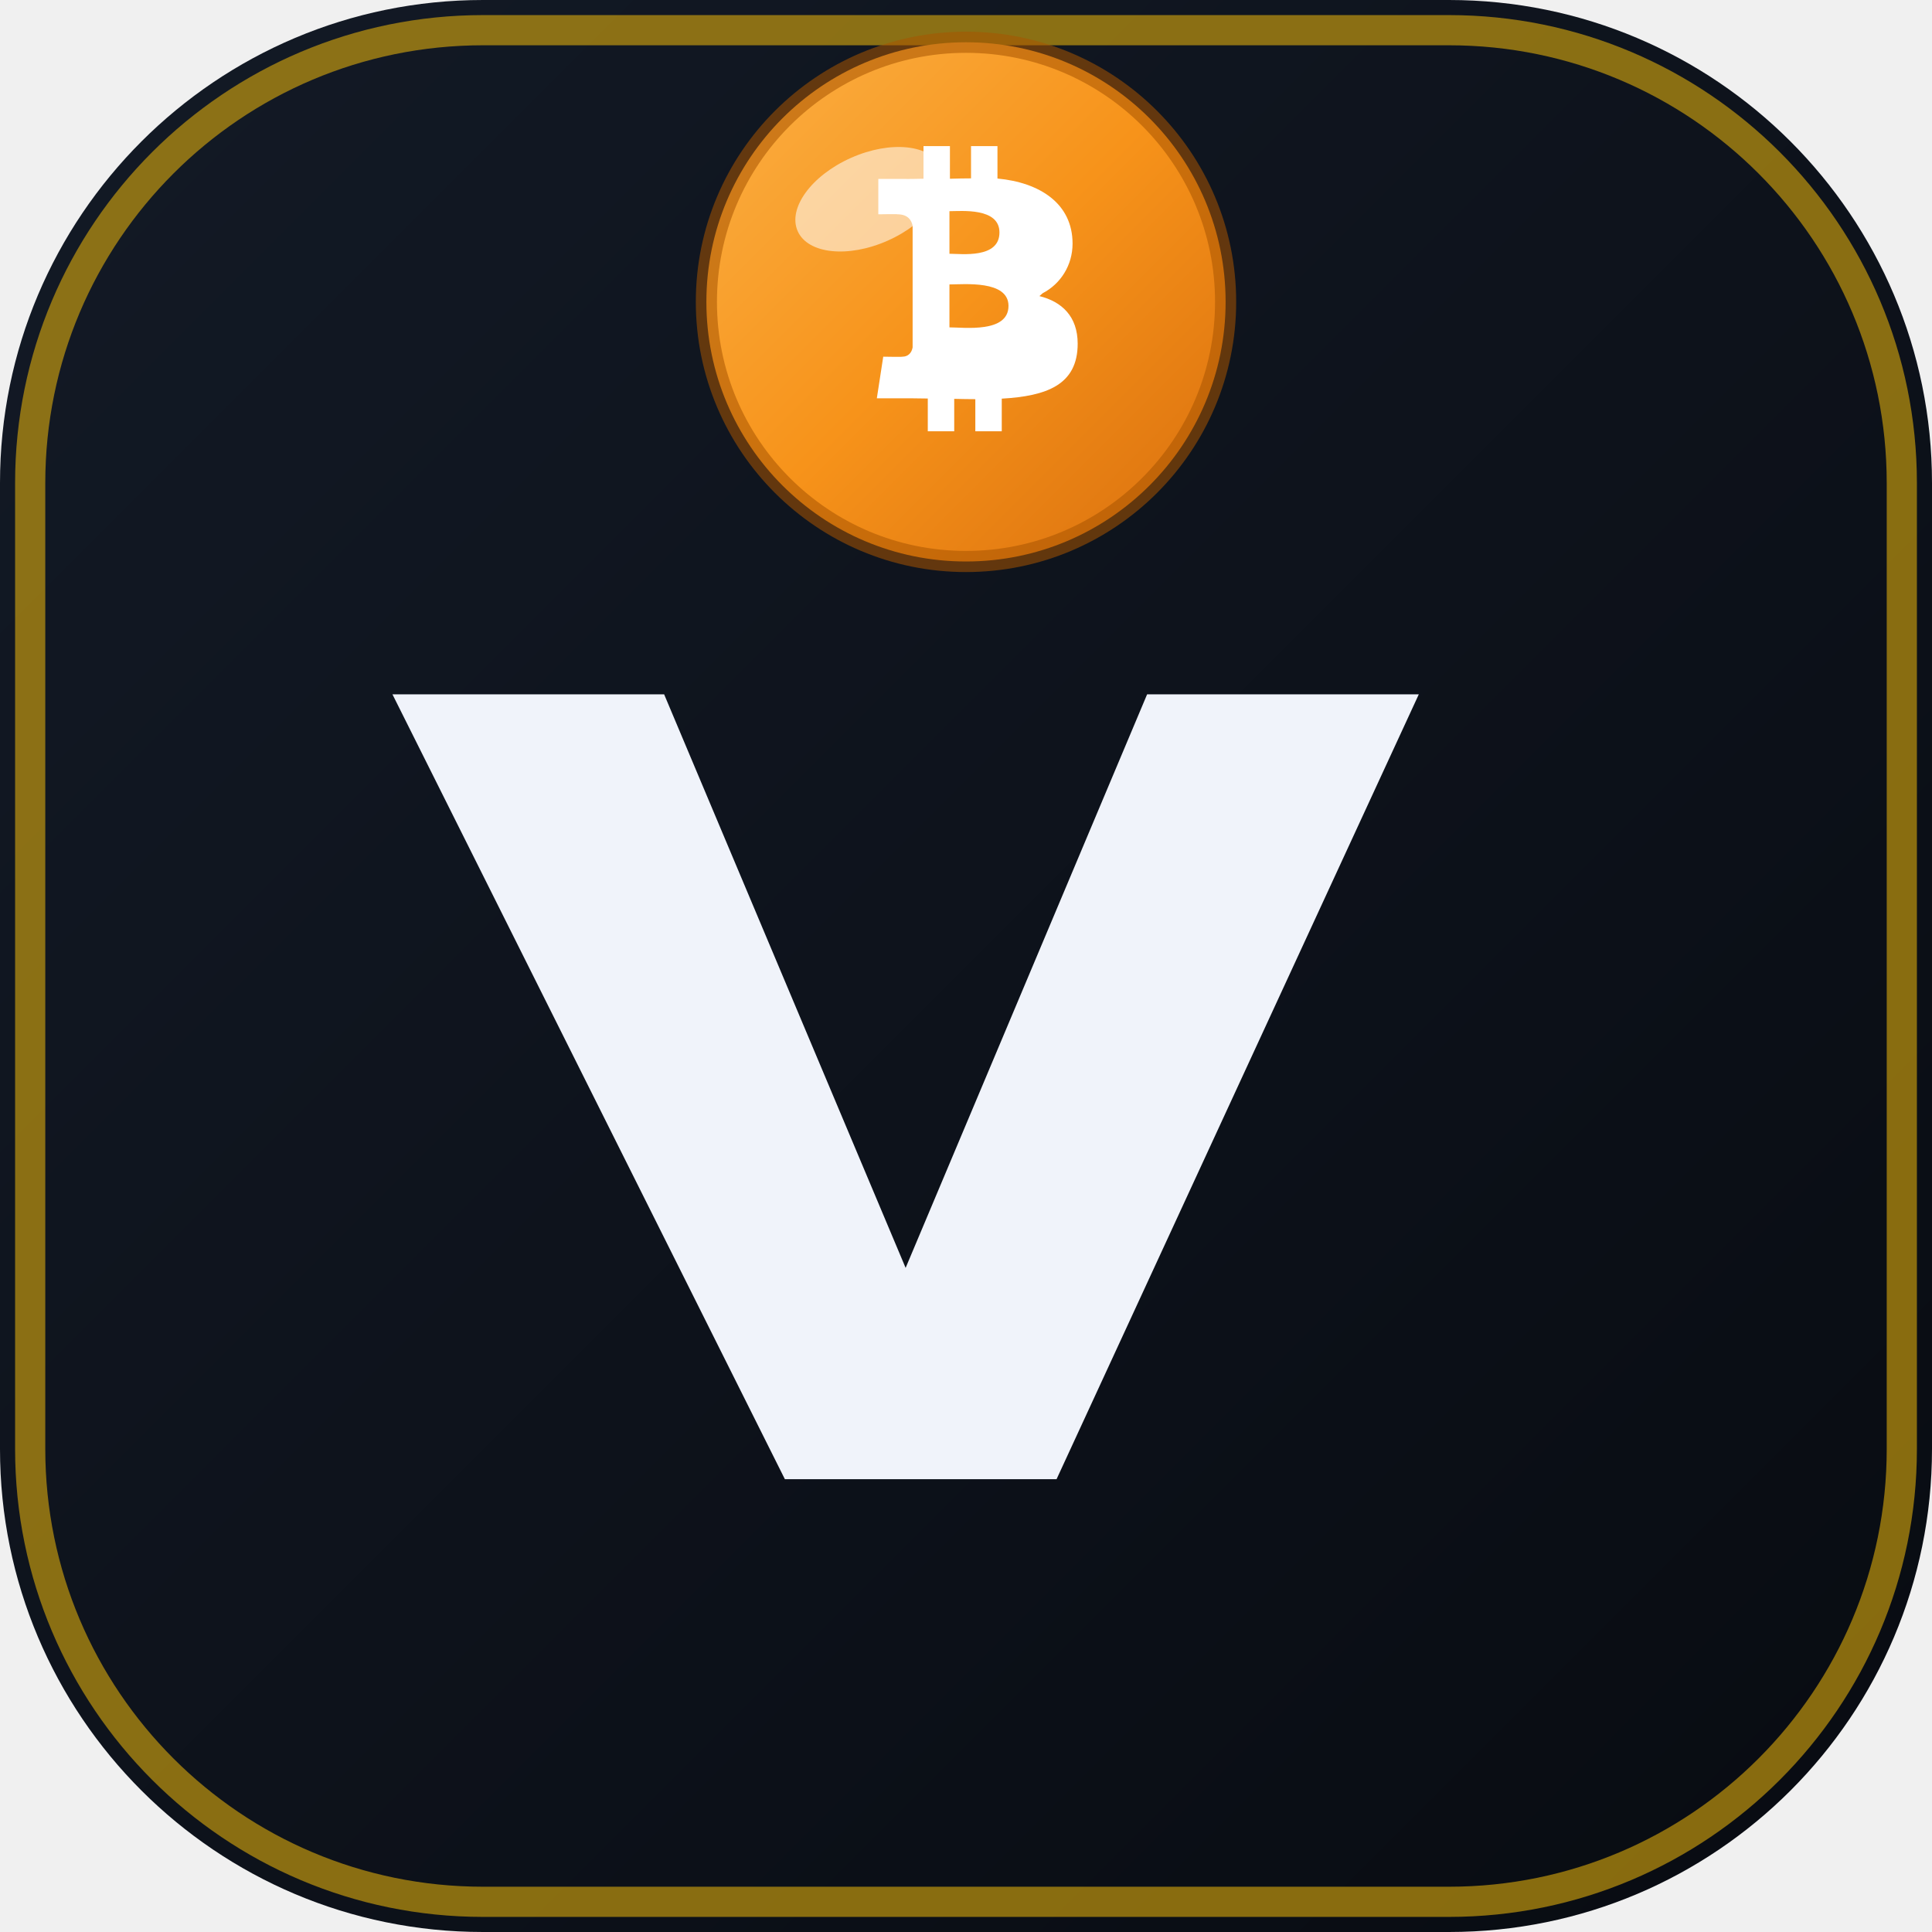
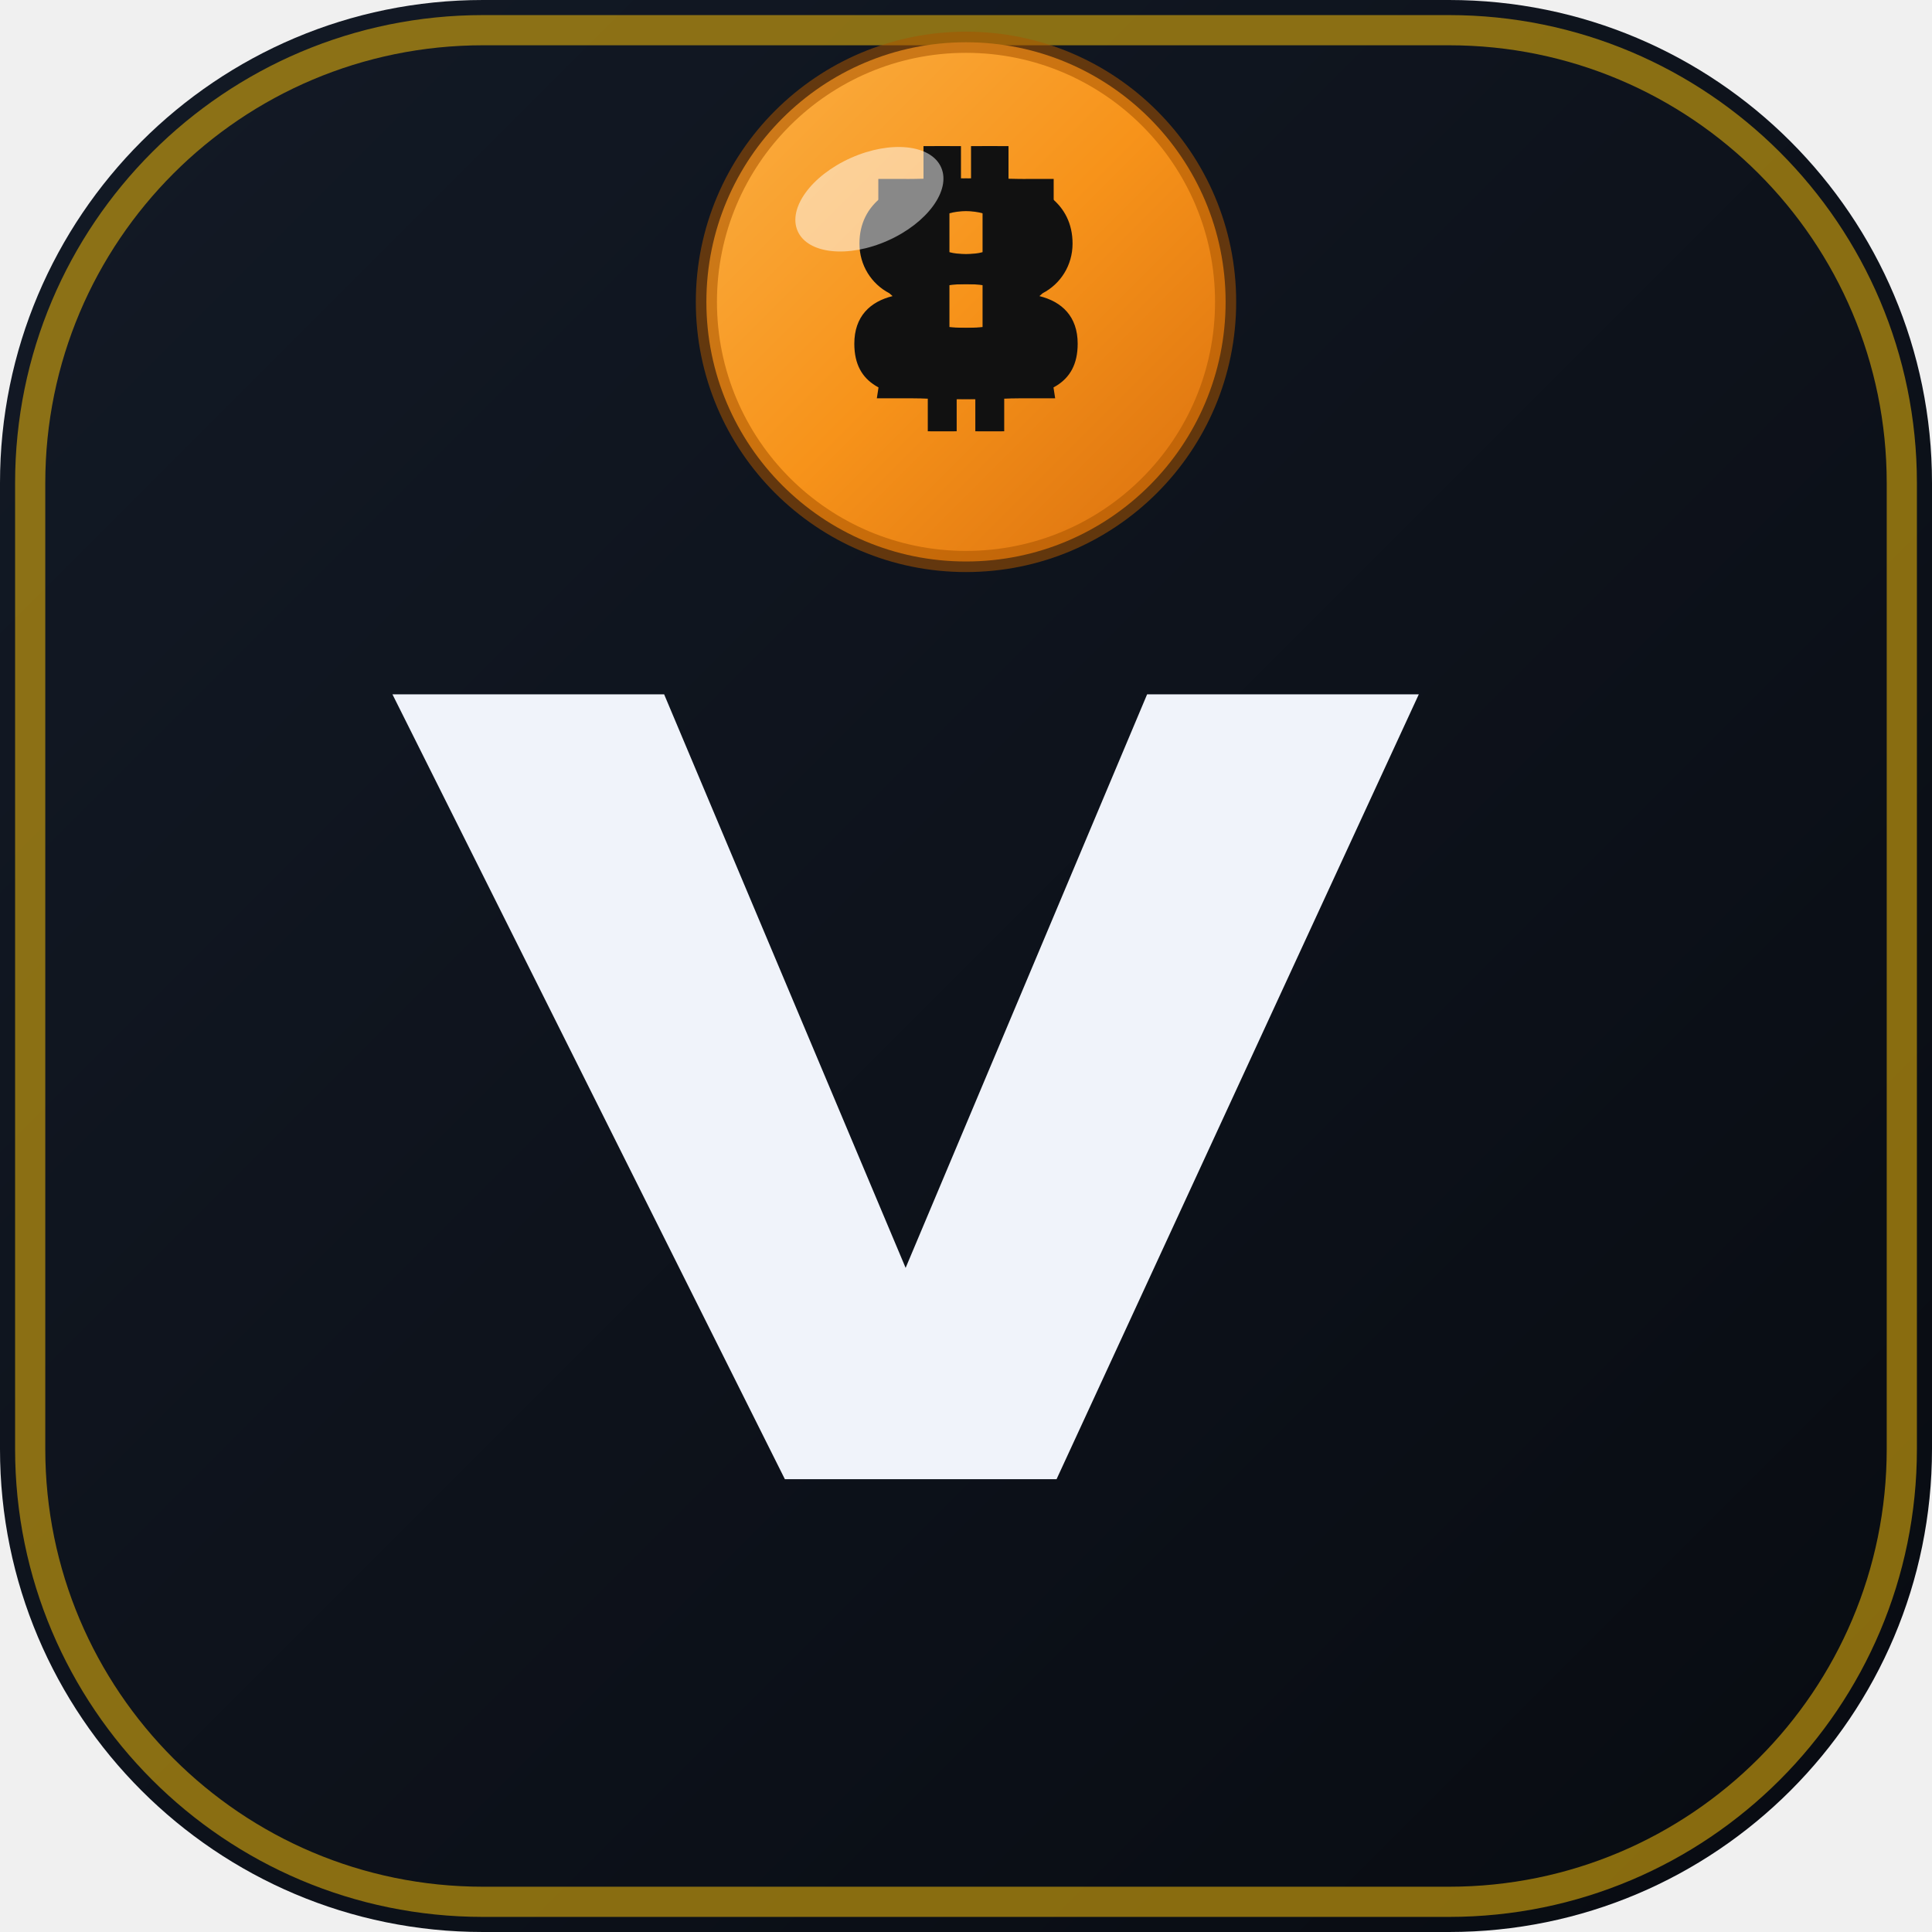
<svg xmlns="http://www.w3.org/2000/svg" viewBox="0 0 64 64">
  <defs>
    <linearGradient id="bg" x1="0" y1="0" x2="1" y2="1">
      <stop stop-color="#131a26" />
      <stop offset="1" stop-color="#080b11" />
    </linearGradient>
    <linearGradient id="btc" x1="0" y1="0" x2="1" y2="1">
      <stop stop-color="#fbb045" />
      <stop offset=".5" stop-color="#f7931a" />
      <stop offset="1" stop-color="#d96f0e" />
    </linearGradient>
    <style>
-       .coinspin{transform-box:fill-box;transform-origin:center;animation:coinRoll 3.4s linear infinite}
-       @keyframes coinRoll{to{transform:rotate(360deg)}}
+       .coin{transform-box:fill-box;transform-origin:center;animation:coinFlip 2.2s cubic-bezier(.45,.05,.55,.95) infinite}
+       @keyframes coinFlip{0%{transform:scaleX(1)}25%{transform:scaleX(0)}50%{transform:scaleX(-1)}75%{transform:scaleX(0)}100%{transform:scaleX(1)}}
+       .face-front{animation:faceFront 2.2s linear infinite}
+       .face-back{animation:faceBack 2.2s linear infinite}
+       @keyframes faceFront{0%,24.9%{opacity:1}25%,74.9%{opacity:0}75%,100%{opacity:1}}
+       @keyframes faceBack{0%,24.9%{opacity:0}25%,74.9%{opacity:1}75%,100%{opacity:0}}
    </style>
  </defs>
  <rect width="64" height="64" rx="16" fill="url(#bg)" />
  <rect x="1" y="1" width="62" height="62" rx="15" fill="none" stroke="#f0b90b" stroke-opacity=".55" />
  <path d="M13 23h9l8 19 8-19h9L35 49h-9L13 23Z" fill="#f0f3fa" />
-   <g class="coinspin">
+   <g class="coin">
    <circle cx="32" cy="10" r="8.6" fill="url(#btc)" />
    <circle cx="32" cy="10" r="8.6" fill="none" stroke="#a85400" stroke-opacity=".55" stroke-width=".7" />
-     <g transform="translate(32 10) scale(.0215) translate(-192 -256)" fill="#ffffff">
-       <path d="M310.204 242.638c27.485-14.31 45.977-42.986 45.977-76.388 0-62.195-51.087-94.254-115.701-100.291V16h-40.727v49.708c-10.738 0-21.775.291-32.514.582V16h-40.728v50.249c-8.893.203-17.635.407-26.227.407v-.054H56.905v54.466s30.07-.545 29.516 0c16.393 0 21.702 9.562 23.337 17.596v187.473c-1.417 8.314-6.919 14.314-15.752 14.314.545.554-29.516 0-29.516 0l-9.862 64.097h51.694c9.135 0 18.119.204 26.797.349v50.466h40.728v-49.957c10.884.252 21.63.495 32.514.495v49.463h40.727v-50.268c68.826-3.926 116.984-21.022 116.984-84.652 0-42.14-24.517-64.815-58.967-73.355zM166.487 116.257c18.559 0 77.062-5.825 77.062 32.806 0 40.626-58.503 32.806-77.062 32.806v-65.612zm0 179.024V229.12c22.357 0 90.983-6.948 90.983 33.08 0 42.196-68.626 33.081-90.983 33.081z" />
+     <g class="face-front">
+       <g transform="translate(32 10) scale(.0215) translate(-192 -256)" fill="#111111">
+         <path d="M310.204 242.638c27.485-14.31 45.977-42.986 45.977-76.388 0-62.195-51.087-94.254-115.701-100.291V16h-40.727v49.708c-10.738 0-21.775.291-32.514.582V16h-40.728v50.249c-8.893.203-17.635.407-26.227.407v-.054H56.905v54.466s30.07-.545 29.516 0c16.393 0 21.702 9.562 23.337 17.596v187.473c-1.417 8.314-6.919 14.314-15.752 14.314.545.554-29.516 0-29.516 0l-9.862 64.097h51.694c9.135 0 18.119.204 26.797.349v50.466h40.728v-49.957c10.884.252 21.63.495 32.514.495v49.463h40.727v-50.268c68.826-3.926 116.984-21.022 116.984-84.652 0-42.14-24.517-64.815-58.967-73.355zM166.487 116.257c18.559 0 77.062-5.825 77.062 32.806 0 40.626-58.503 32.806-77.062 32.806v-65.612zm0 179.024V229.12c22.357 0 90.983-6.948 90.983 33.08 0 42.196-68.626 33.081-90.983 33.081z" />
+       </g>
+     </g>
+     <g class="face-back">
+       <g transform="translate(32 10) scale(-.0215 .0215) translate(-192 -256)" fill="#111111">
+         <path d="M310.204 242.638c27.485-14.31 45.977-42.986 45.977-76.388 0-62.195-51.087-94.254-115.701-100.291V16h-40.727v49.708c-10.738 0-21.775.291-32.514.582V16h-40.728v50.249c-8.893.203-17.635.407-26.227.407v-.054H56.905v54.466s30.07-.545 29.516 0c16.393 0 21.702 9.562 23.337 17.596v187.473c-1.417 8.314-6.919 14.314-15.752 14.314.545.554-29.516 0-29.516 0l-9.862 64.097h51.694c9.135 0 18.119.204 26.797.349v50.466h40.728v-49.957c10.884.252 21.63.495 32.514.495v49.463h40.727v-50.268c68.826-3.926 116.984-21.022 116.984-84.652 0-42.14-24.517-64.815-58.967-73.355zM166.487 116.257c18.559 0 77.062-5.825 77.062 32.806 0 40.626-58.503 32.806-77.062 32.806v-65.612zm0 179.024V229.12c22.357 0 90.983-6.948 90.983 33.08 0 42.196-68.626 33.081-90.983 33.081z" />
+       </g>
    </g>
  </g>
-   <ellipse cx="28.8" cy="6.6" rx="2.6" ry="1.5" fill="#ffffff" opacity=".55" transform="rotate(-24 28.8 6.6)" />
+   <ellipse cx="28.8" cy="6.6" rx="2.6" ry="1.5" fill="#ffffff" opacity=".5" transform="rotate(-24 28.8 6.6)" />
</svg>
